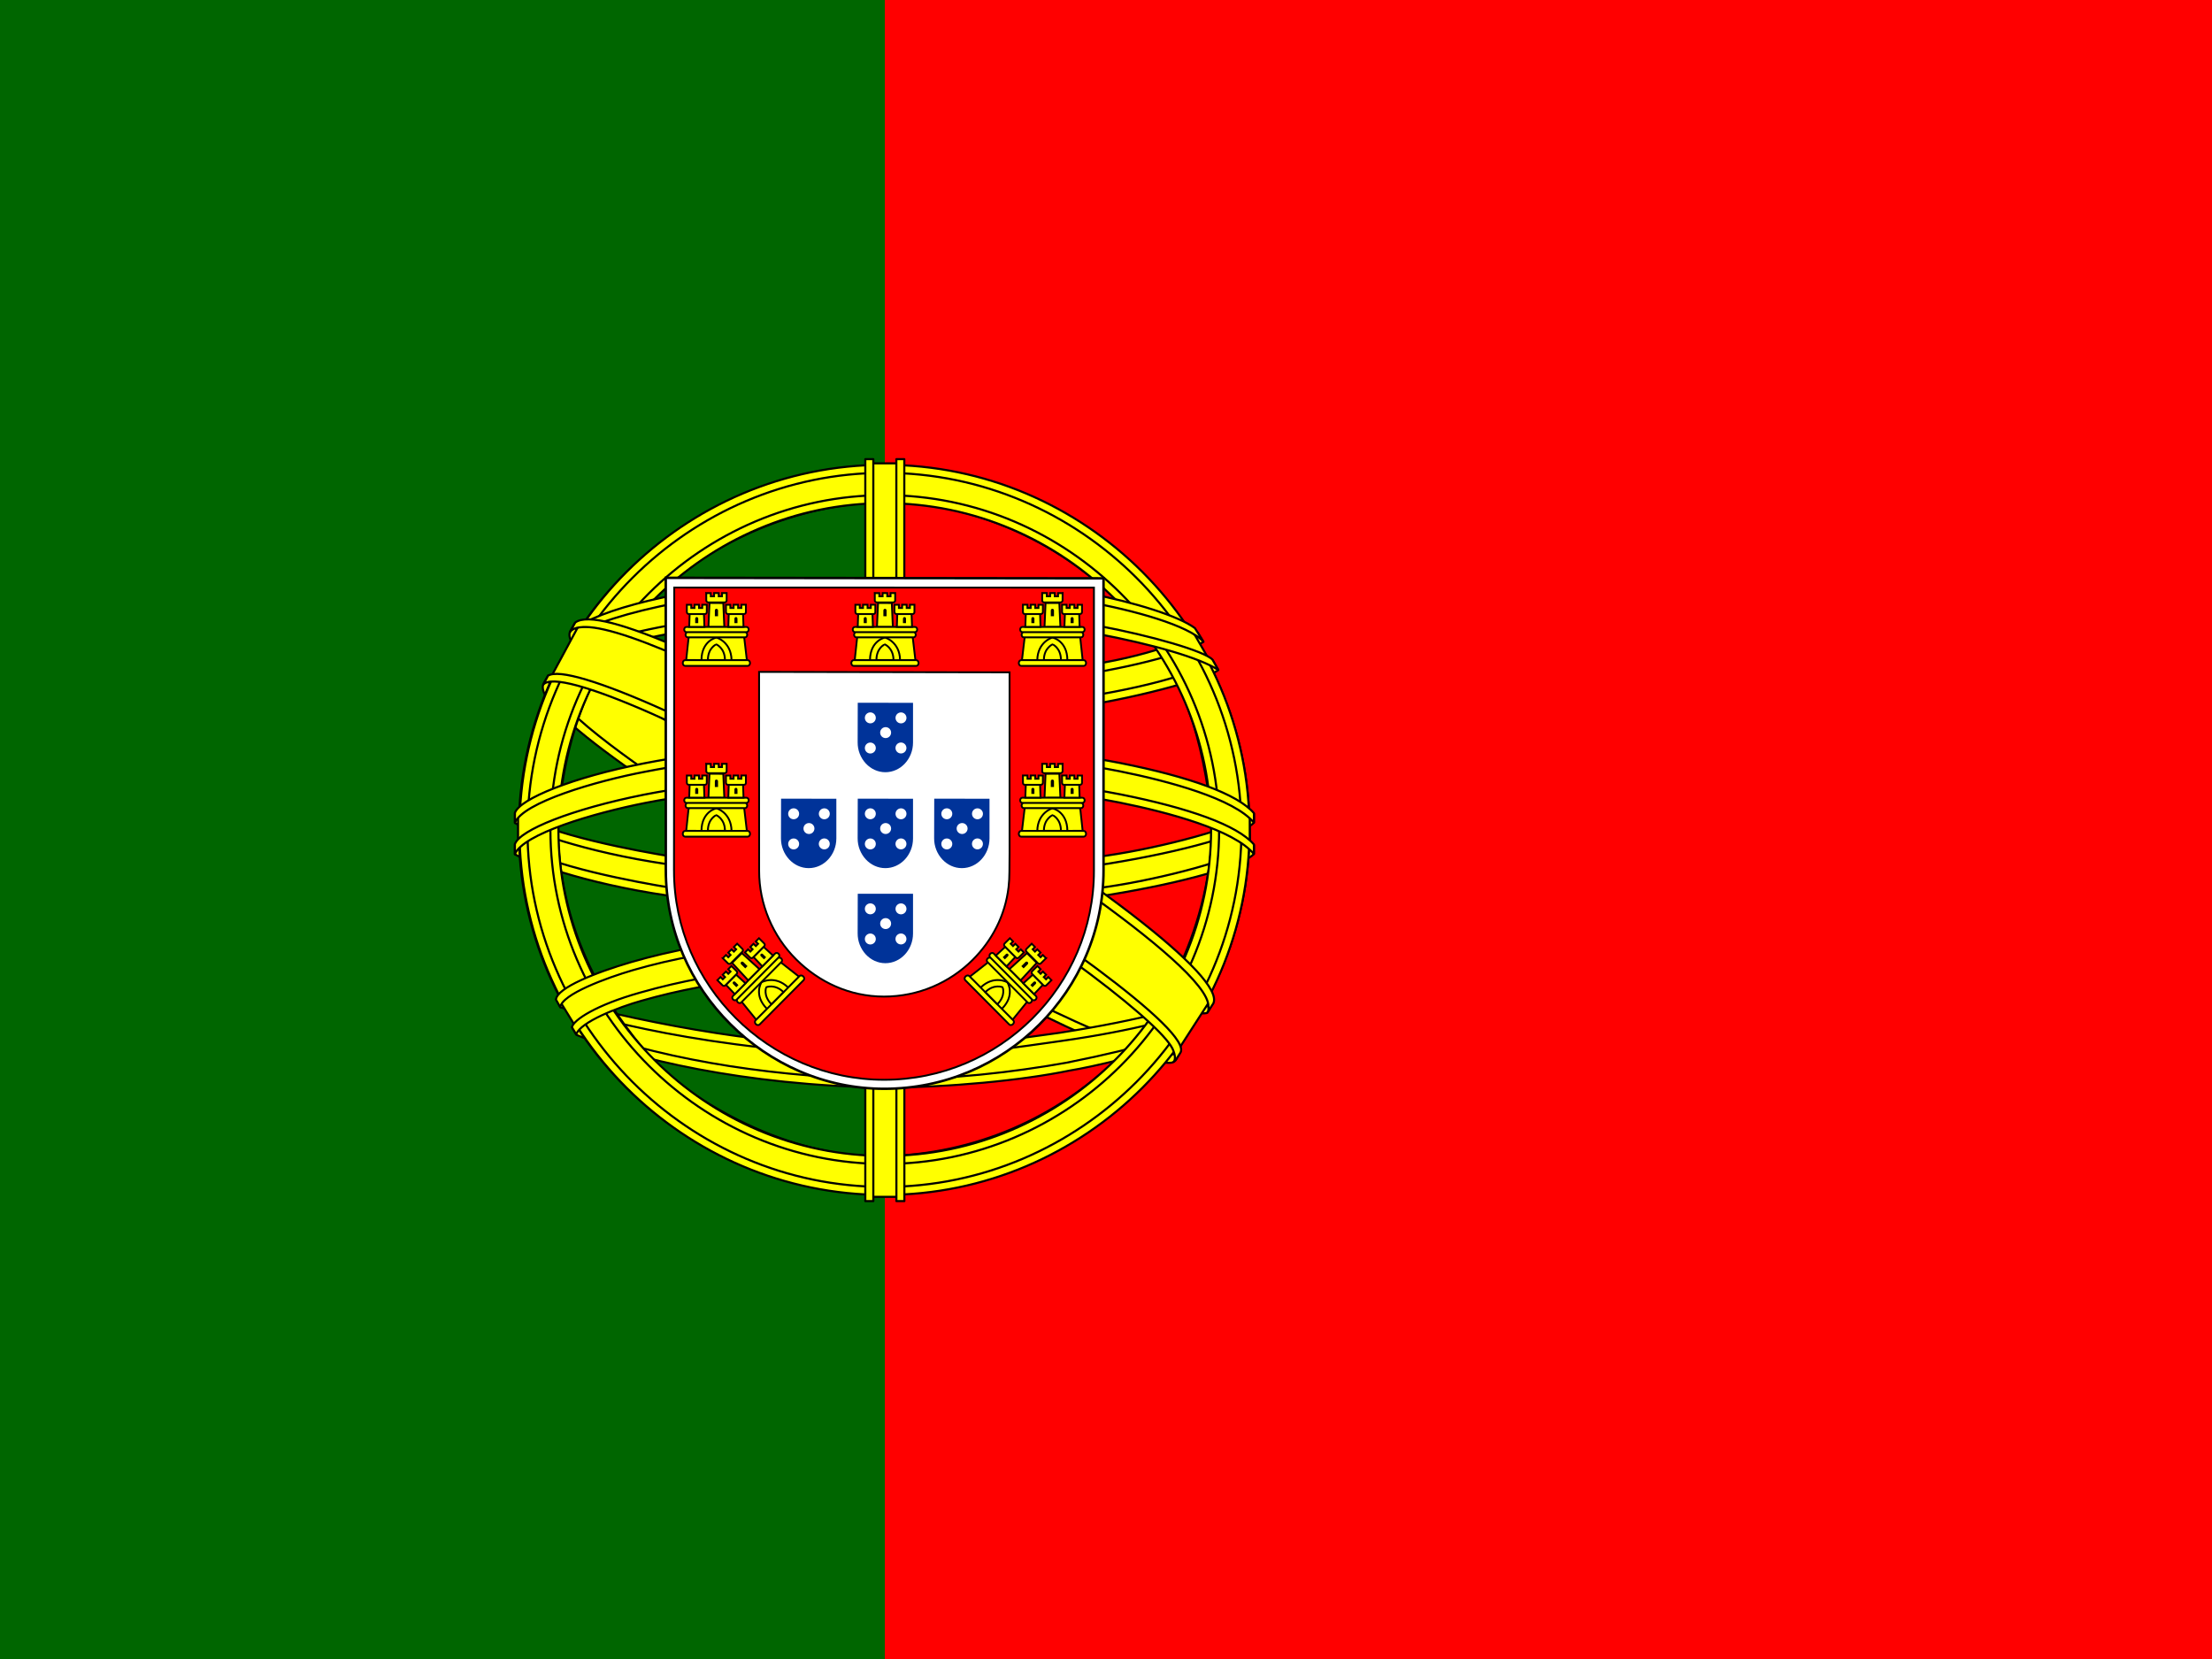
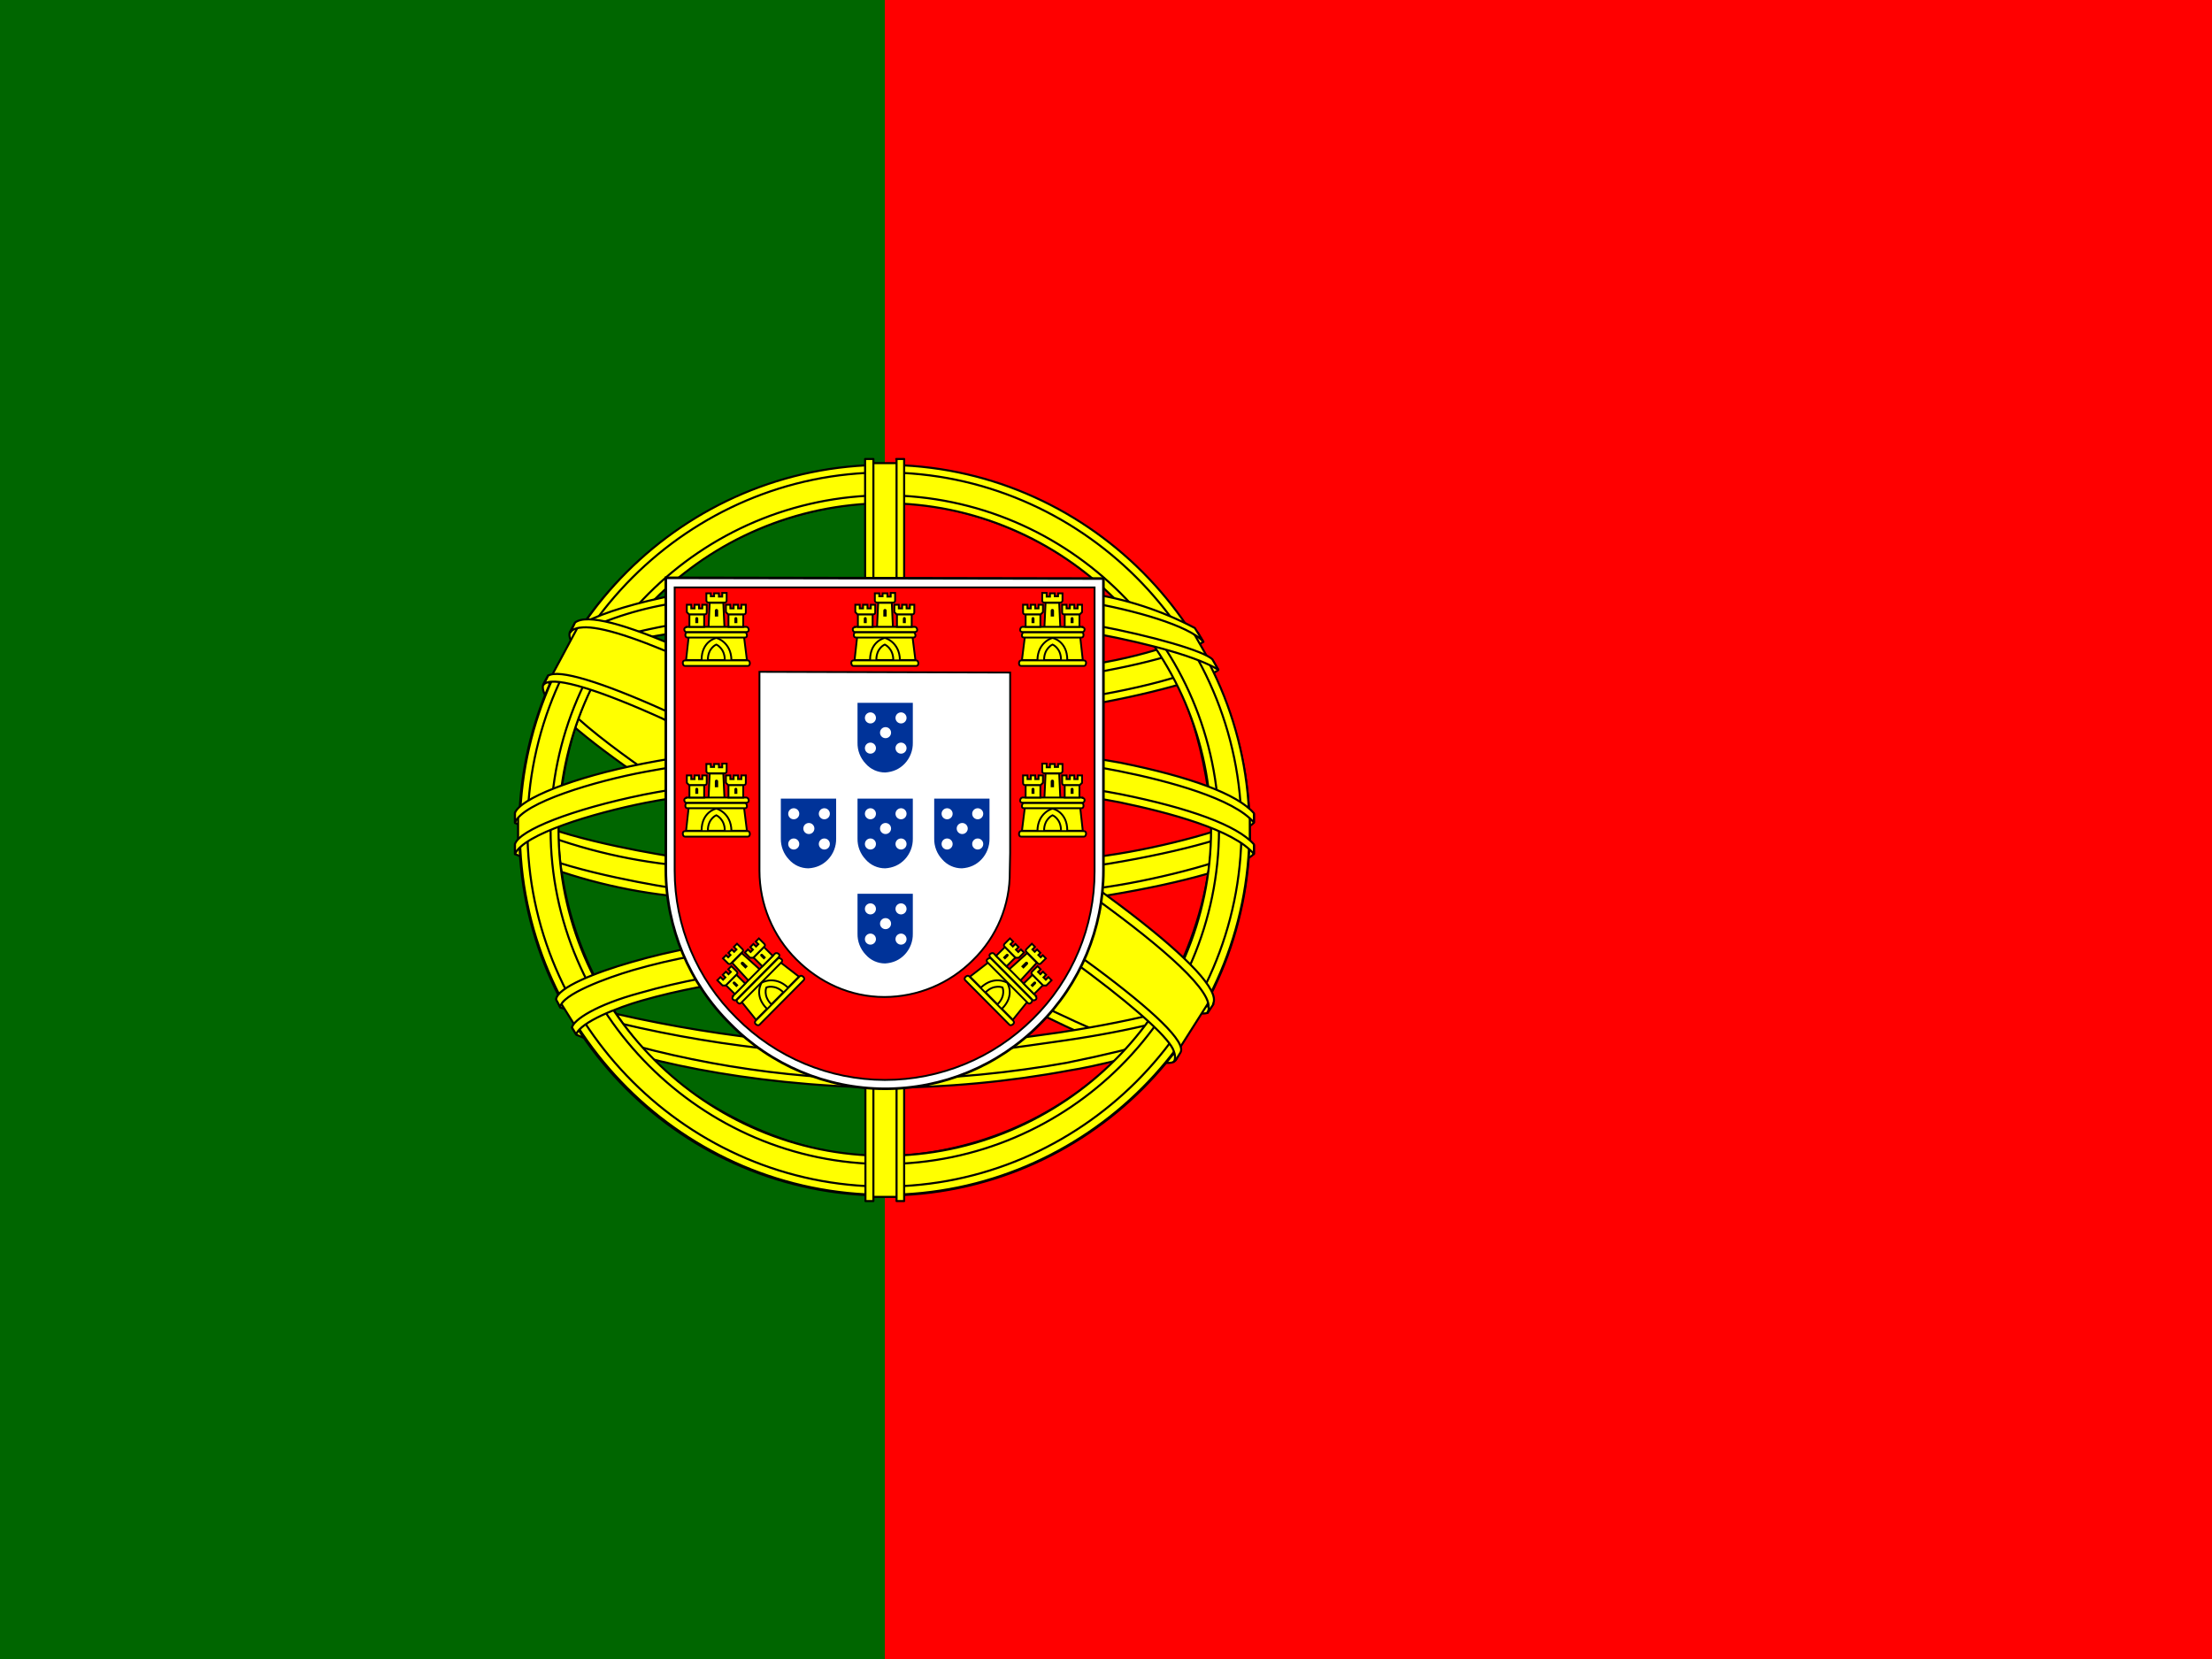
- <svg xmlns="http://www.w3.org/2000/svg" xmlns:xlink="http://www.w3.org/1999/xlink" height="480" width="640" version="1" viewBox="0 0 640 480">
+ <svg xmlns="http://www.w3.org/2000/svg" xmlns:xlink="http://www.w3.org/1999/xlink" id="flag-icons-pt" viewBox="0 0 640 480">
  <path fill="red" d="M256 0h384v480H256z" />
  <path fill="#060" d="M0 0h256v480H0z" />
-   <g fill="#ff0" fill-rule="evenodd" stroke="#000" stroke-width=".573" stroke-linecap="round" stroke-linejoin="round">
-     <path d="M339.456 306.176c-32.224-.97-179.99-93.205-181.003-107.893l8.16-13.608c14.657 21.297 165.717 110.998 180.555 107.82l-7.712 13.677" stroke-width=".611" />
-     <path d="M164.896 182.827c-2.89 7.78 38.56 33.406 88.43 63.737 49.87 30.33 92.87 49.073 96.056 46.385.195-.348 1.57-2.71 1.443-2.692-.598.9-2.052 1.184-4.32.53-13.474-3.886-48.614-20.016-92.133-46.406-43.518-26.392-81.38-50.714-87.265-61.047-.41-.716-.7-2.023-.642-3.04h-.143l-1.253 2.19-.173.342zm175.317 123.776c-.546.99-1.565 1.024-3.5.812-12.053-1.334-48.628-19.12-91.906-45.028-50.358-30.144-91.947-57.61-87.435-64.79l1.228-2.17.242.076c-4.058 12.165 82.077 61.417 87.148 64.557 49.84 30.877 91.856 48.908 95.575 44.222l-1.353 2.326v-.002z" stroke-width=".611" />
-     <path d="M256.18 207.18c32.254-.256 72.055-4.41 94.96-13.537l-4.936-8.018c-13.538 7.493-53.557 12.42-90.295 13.157-43.453-.4-74.124-4.446-89.49-14.757l-4.66 8.538c28.25 11.954 57.198 14.493 94.422 14.616" stroke-width=".611" />
-     <path d="M352.47 193.824c-.79 1.26-15.727 6.412-37.732 10.214-14.92 2.274-34.383 4.22-58.67 4.242-23.076.022-41.926-1.62-56.197-3.555-23.1-3.622-35.02-8.66-39.428-10.442.42-.838.692-1.426 1.098-2.21 12.688 5.053 24.666 8.1 38.698 10.258 14.177 1.92 32.8 3.587 55.76 3.566 24.176-.025 43.424-2.117 58.258-4.324 22.565-3.64 34.892-8.324 36.623-10.5l1.593 2.752h-.002zm-4.332-8.13c-2.446 1.963-14.632 6.285-36.073 9.71-14.31 2.05-32.504 3.886-55.75 3.908-22.084.022-40.127-1.466-53.85-3.465-21.775-2.844-33.365-7.974-37.543-9.47.416-.72.84-1.432 1.274-2.148 3.25 1.636 14.435 6.176 36.508 9.303 13.568 1.924 31.638 3.358 53.613 3.335 23.136-.023 41.123-1.894 55.34-3.934 21.553-2.965 33.15-8.477 34.91-9.857l1.572 2.614v.003zm-197.866 60.343c19.838 10.67 63.9 16.047 105.594 16.417 37.963.06 87.42-5.868 105.916-15.67l-.51-10.678c-5.785 9.042-58.786 17.716-105.818 17.36-47.033-.354-90.707-7.618-105.266-17.022l.084 9.59" stroke-width=".611" />
-     <path d="M362.795 244.5v2.548c-2.78 3.324-20.208 8.347-42.066 11.885-16.635 2.55-38.323 4.474-65.347 4.474-25.673 0-46.147-1.83-62.024-4.268-25.1-3.656-41.152-10.056-44.375-11.966l.015-2.97c9.68 6.435 35.905 11.142 44.71 12.584 15.775 2.42 36.127 4.238 61.672 4.238 26.898 0 48.463-1.91 64.994-4.444 15.68-2.266 38.02-8.157 42.418-12.08zm.01-9.057v2.547c-2.778 3.32-20.208 8.345-42.065 11.882-16.635 2.55-38.322 4.474-65.346 4.474-25.674 0-46.147-1.828-62.025-4.268-25.098-3.653-41.15-10.053-44.374-11.964l.014-2.97c9.68 6.434 35.905 11.143 44.712 12.582 15.774 2.423 36.126 4.24 61.67 4.24 26.898 0 48.464-1.91 64.994-4.446 15.68-2.265 38.02-8.156 42.418-12.08v.003zM255.776 304.34c-45.623-.27-84.716-12.435-92.97-14.446l6.02 9.424c14.58 6.133 52.718 15.274 87.388 14.262 34.67-1.01 64.97-3.697 86.323-14.092l6.172-9.765c-14.553 6.853-64.074 14.548-92.935 14.618" stroke-width=".611" />
-     <path d="M344.853 297.3a143.02 143.02 0 0 1-2.77 4.086c-10.07 3.55-25.94 7.28-32.636 8.367-13.68 2.818-34.843 4.9-53.625 4.91-40.416-.592-73.5-8.504-89.063-15.253l-1.257-2.16.205-.323 2.13.826c27.678 9.902 58.764 13.853 88.21 14.562 18.71.066 37.436-2.144 52.58-4.852 23.222-4.653 32.612-8.16 35.493-9.75l.734-.41zm5.352-8.826c.023.028.047.054.07.083a287.226 287.226 0 0 1-2.093 3.48c-5.372 1.92-19.95 6.185-41.237 9.162-14.025 1.91-22.743 3.76-50.644 4.302-52.282-1.33-86.132-11.553-94.174-14.075l-1.192-2.286c30.3 7.91 61.25 13.433 95.37 13.997 25.525-.544 36.385-2.424 50.294-4.32 24.823-3.86 37.33-7.946 41.083-9.126a2.845 2.845 0 0 0-.164-.212l2.692-1.005-.002.002z" stroke-width=".587" />
-     <path d="M350.752 237.61c.148 30.013-15.21 56.946-27.582 68.827-17.502 16.81-40.707 27.623-67.807 28.12-30.26.557-58.794-19.17-66.448-27.838-14.963-16.945-27.145-38.462-27.536-67.46 1.853-32.757 14.712-55.574 33.352-71.22 18.64-15.647 43.46-23.268 64.13-22.723 23.847.63 51.705 12.33 70.955 35.554 12.61 15.22 18.072 31.733 20.935 56.74zM255.62 134.847c58.118 0 105.916 47.294 105.916 105.283 0 57.987-47.798 105.283-105.916 105.283-58.117 0-105.52-47.295-105.52-105.284 0-57.99 47.403-105.284 105.52-105.284" stroke-width=".611" />
-     <path d="M255.904 134.485c58.17 0 105.612 47.45 105.612 105.624 0 58.173-47.443 105.62-105.612 105.62-58.17 0-105.612-47.446-105.612-105.62 0-58.176 47.443-105.625 105.612-105.625zM152.617 240.11c0 56.81 46.65 103.297 103.287 103.297 56.637 0 103.29-46.487 103.29-103.298 0-56.814-46.654-103.3-103.29-103.3s-103.287 46.49-103.287 103.3z" stroke-width=".611" />
-     <path d="M255.99 143.264c53.046 0 96.74 43.542 96.74 96.75 0 53.21-43.695 96.75-96.74 96.75-53.046 0-96.74-43.54-96.74-96.75 0-53.208 43.695-96.75 96.74-96.75zm-94.417 96.75c0 51.93 42.645 94.426 94.416 94.426 51.77 0 94.415-42.495 94.415-94.426 0-51.93-42.643-94.426-94.416-94.426-51.772 0-94.417 42.495-94.417 94.426z" stroke-width=".611" />
-     <path d="M260.245 134.06h-9.05l.01 212.223h9.082z" stroke-width=".611" />
-     <path d="M259.34 132.85h2.302l.02 214.666h-2.306l-.016-214.667zm-8.984 0h2.322l.003 214.668h-2.323V132.85z" stroke-width=".611" />
-     <path d="M361.59 244.197v-7.845l-6.39-5.952-36.267-9.6-52.266-5.334-62.934 3.2-44.8 10.667-9.045 6.7v7.846L172.8 233.6l54.4-8.534h52.267l38.4 4.267 26.666 6.4z" stroke-width=".611" />
-     <path d="M255.947 223.755c24.942-.046 49.14 2.363 68.336 6.1 19.807 3.96 33.746 8.913 38.512 14.476l-.006 2.756c-5.748-6.923-24.505-11.998-38.953-14.9-19.05-3.705-43.086-6.098-67.89-6.05-26.174.047-50.546 2.526-69.317 6.19-15.06 2.987-35.147 8.924-37.655 14.78v-2.868c1.377-4.053 16.334-10.11 37.316-14.31 18.912-3.69 43.33-6.126 69.657-6.173zm.01-9.06c24.942-.044 49.142 2.366 68.336 6.102 19.807 3.962 33.746 8.913 38.512 14.476l-.005 2.754c-5.748-6.92-24.505-11.997-38.953-14.897-19.048-3.707-43.085-6.1-67.89-6.052-26.174.047-50.427 2.528-69.2 6.188-14.534 2.756-35.44 8.928-37.772 14.784v-2.87c1.377-4.01 16.636-10.284 37.317-14.31 18.91-3.69 43.328-6.124 69.655-6.173zm-.512-46.205c39.306-.196 73.59 5.496 89.275 13.53l5.72 9.9c-13.632-7.348-50.618-14.988-94.937-13.845-36.11.222-74.696 3.975-94.055 14.304l6.83-11.424c15.89-8.24 53.358-12.42 87.17-12.463" stroke-width=".611" />
-     <path d="M255.968 176.66c22.418-.058 44.08 1.206 61.308 4.315 16.043 2.986 31.344 7.467 33.53 9.877l1.698 2.998c-5.32-3.475-18.56-7.343-35.562-10.567-17.073-3.21-38.72-4.272-61.013-4.213-25.305-.087-44.963 1.25-61.835 4.19-17.843 3.34-30.223 8.11-33.277 10.375l1.662-3.168c5.934-3.028 15.35-6.677 31.172-9.525 17.447-3.187 37.315-4.143 62.317-4.28zm-.01-9.05c21.454-.055 42.637 1.14 59.15 4.11 13.022 2.534 25.9 6.492 30.617 10.014l2.48 3.942c-4.217-4.688-20.09-9.13-34.105-11.62-16.385-2.825-36.688-3.943-58.142-4.122-22.515.063-43.323 1.442-59.47 4.382-15.403 2.93-25.343 6.402-29.55 9.112l2.183-3.292c5.805-3.056 15.182-5.862 26.99-8.157 16.266-2.962 37.202-4.306 59.85-4.37zm52.469 116.4c-19.433-3.627-38.9-4.154-52.498-3.994-65.502.768-86.662 13.45-89.244 17.29l-4.895-7.98c16.677-12.088 52.345-18.866 94.493-18.173 21.886.358 40.773 1.812 56.66 4.89l-4.518 7.97" stroke-width=".611" />
-     <path d="M255.552 278.89c18.22.273 36.106 1.025 53.37 4.244l-1.252 2.207c-16.033-2.958-33.125-4.09-52.056-4-24.174-.188-48.624 2.07-69.91 8.18-6.717 1.868-17.836 6.186-18.97 9.755l-1.244-2.05c.36-2.11 7.08-6.488 19.642-10.017 24.382-6.982 47.188-8.16 70.42-8.32v.003zm.827-9.17c18.877.354 38.372 1.227 57.322 4.98L312.4 277c-17.112-3.397-33.46-4.53-55.91-4.875-24.25.044-49.974 1.773-73.363 8.573-7.55 2.2-20.583 6.955-21.018 10.72l-1.244-2.203c.283-3.42 11.565-7.88 21.715-10.833 23.57-6.853 49.36-8.615 73.8-8.66z" stroke-width=".587" />
-     <path d="M349.42 290.54l-7.872 12.21-22.615-20.083-58.666-39.467-66.134-36.267-34.336-11.744 7.318-13.57 2.485-1.353 21.333 5.333 70.4 36.267 40.534 25.6L336 272l13.867 16z" stroke-width=".611" />
-     <path d="M158.56 195.51c6.022-4.085 50.282 15.63 96.592 43.556 46.188 28.004 90.322 59.65 86.338 65.57l-1.31 2.062-.6.474c.128-.092.792-.904-.066-3.1-1.968-6.475-33.275-31.457-85.22-62.82-50.64-30.197-92.844-48.397-97.064-43.195l1.33-2.548zm192.47 94.855c3.807-7.522-37.244-38.447-88.14-68.557-52.07-29.51-89.595-46.88-96.45-41.7l-1.522 2.77c-.014.153.055-.188.377-.436 1.246-1.088 3.312-1.015 4.244-1.03 11.802.175 45.51 15.688 92.806 42.802 20.723 12.07 87.542 54.923 87.287 66.975.018 1.034.086 1.248-.304 1.76l1.7-2.584v-.003z" stroke-width=".611" />
+   <g fill="#ff0" fill-rule="evenodd" stroke="#000" stroke-linecap="round" stroke-linejoin="round" stroke-width=".6">
+     <path d="M339.5 306.2c-32.3-1-180-93.2-181-108l8.1-13.5c14.7 21.3 165.7 111 180.6 107.8z" />
+     <path d="M164.9 182.8c-2.9 7.8 38.6 33.4 88.4 63.8s92.9 49 96 46.4l1.5-2.8q-.9 1.6-4.3.6c-13.5-3.9-48.6-20-92.1-46.4-43.6-26.4-81.4-50.7-87.3-61a6 6 0 0 1-.6-3.1h-.2l-1.2 2.2zm175.3 123.8q-.7 1.3-3.5.8c-12-1.3-48.6-19.1-91.9-45-50.4-30.2-92-57.6-87.4-64.8l1.2-2.2.2.1c-4 12.2 82.1 61.4 87.2 64.6 49.8 30.8 91.8 48.9 95.5 44.2z" />
+     <path d="M256.2 207.2c32.2-.3 72-4.4 95-13.6l-5-8c-13.5 7.5-53.5 12.5-90.3 13.2-43.4-.4-74.1-4.5-89.5-14.8l-4.6 8.6c28.2 12 57.2 14.5 94.4 14.6" />
+     <path d="M352.5 193.8c-.8 1.3-15.8 6.4-37.8 10.2a381 381 0 0 1-58.6 4.3 416 416 0 0 1-56.2-3.6c-23.1-3.6-35-8.6-39.5-10.4l1.1-2.2c12.7 5 24.7 8 38.7 10.2A412 412 0 0 0 256 206a392 392 0 0 0 58.3-4.3c22.5-3.7 34.8-8.4 36.6-10.5zm-4.4-8.1c-2.4 2-14.6 6.3-36 9.7a388 388 0 0 1-55.8 4c-22 0-40.1-1.6-53.8-3.6-21.8-2.8-33.4-8-37.6-9.4l1.3-2.2c3.3 1.7 14.4 6.2 36.5 9.3a385 385 0 0 0 53.6 3.4 384 384 0 0 0 55.4-4c21.5-3 33.1-8.4 34.9-9.8zM150.3 246c19.8 10.7 63.9 16 105.6 16.4 38 .1 87.4-5.8 105.9-15.6l-.5-10.7c-5.8 9-58.8 17.7-105.8 17.4s-90.7-7.6-105.3-17v9.5" />
+     <path d="M362.8 244.5v2.5c-2.8 3.4-20.2 8.4-42 12a434 434 0 0 1-65.4 4.4 400 400 0 0 1-62-4.3 155 155 0 0 1-44.4-12v-2.9c9.7 6.4 35.9 11.2 44.7 12.6 15.8 2.4 36.1 4.2 61.7 4.2 26.9 0 48.4-1.9 65-4.4 15.7-2.3 38-8.2 42.4-12.1m0-9v2.5c-2.8 3.3-20.2 8.3-42 11.9a434 434 0 0 1-65.4 4.5 414 414 0 0 1-62-4.3 155 155 0 0 1-44.4-12v-3c9.7 6.5 36 11.2 44.7 12.6a408 408 0 0 0 61.7 4.3c26.9 0 48.5-2 65-4.5 15.7-2.2 38-8.1 42.4-12m-107 68.8c-45.6-.2-84.7-12.4-93-14.4l6 9.4a250 250 0 0 0 87.4 14.3c34.7-1 65-3.7 86.3-14.1l6.2-9.8c-14.5 6.9-64 14.6-93 14.6" />
+     <path d="m344.9 297.3-2.8 4c-10 3.6-26 7.4-32.6 8.4a296 296 0 0 1-53.7 5c-40.4-.6-73.5-8.5-89-15.3l-1.3-2.1.2-.4 2.1.9a287 287 0 0 0 88.2 14.5c18.8 0 37.5-2.1 52.6-4.8 23.2-4.7 32.6-8.2 35.5-9.8l.7-.4zm5.3-8.8-2 3.5c-5.4 2-20 6.2-41.3 9.2-14 1.9-22.7 3.8-50.6 4.3a347 347 0 0 1-94.2-14L161 289a390 390 0 0 0 95.4 14c25.5-.5 36.4-2.4 50.3-4.3 24.8-3.8 37.3-8 41-9.1v-.2l2.6-1z" />
+     <path d="M350.8 237.6c.1 30-15.3 57-27.6 68.8a99 99 0 0 1-67.8 28.2c-30.3.5-58.8-19.2-66.5-27.9a101 101 0 0 1-27.5-67.4c1.8-32.8 14.7-55.6 33.3-71.3a100 100 0 0 1 64.2-22.7 98 98 0 0 1 71 35.6c12.5 15.2 18 31.7 20.9 56.7M255.6 135a106 106 0 0 1 106 105.2 105.6 105.6 0 1 1-211.4 0c-.1-58 47.3-105.2 105.4-105.2" />
+     <path d="M255.9 134.5c58.2 0 105.6 47.4 105.6 105.6S314.1 345.7 256 345.7s-105.6-47.4-105.6-105.6S197.8 134.5 256 134.5zM152.6 240c0 56.8 46.7 103.3 103.3 103.3S359.2 296.8 359.2 240s-46.7-103.3-103.3-103.3S152.6 183.2 152.6 240" />
+     <path d="M256 143.3a97 97 0 0 1 96.7 96.7 97 97 0 0 1-96.7 96.8c-53 0-96.7-43.6-96.7-96.8a97 97 0 0 1 96.7-96.7M161.6 240c0 52 42.6 94.4 94.4 94.4s94.4-42.5 94.4-94.4-42.6-94.4-94.4-94.4a95 95 0 0 0-94.4 94.4" />
+     <path d="M260.3 134h-9.1v212.3h9z" />
+     <path d="M259.3 132.8h2.3v214.7h-2.2V132.8zm-9 0h2.4v214.7h-2.3z" />
+     <path d="M361.6 244.2v-7.8l-6.4-6-36.3-9.6-52.2-5.3-63 3.2-44.8 10.6-9 6.7v7.9l22.9-10.3 54.4-8.5h52.3l38.4 4.2 26.6 6.4z" />
+     <path d="M256 223.8c24.9 0 49 2.3 68.3 6 19.8 4 33.7 9 38.5 14.5v2.8c-5.8-7-24.5-12-39-15-19-3.6-43-6-67.9-6-26.1 0-50.5 2.6-69.3 6.2-15 3-35.1 9-37.6 14.8v-2.9c1.3-4 16.3-10 37.3-14.3 18.9-3.7 43.3-6.1 69.6-6.1zm0-9.1a383 383 0 0 1 68.3 6c19.8 4 33.7 9 38.5 14.6v2.7c-5.8-6.9-24.5-12-39-14.9-19-3.7-43-6-67.9-6a376 376 0 0 0-69.2 6.2c-14.5 2.7-35.4 8.9-37.7 14.7v-2.8c1.4-4 16.6-10.3 37.3-14.3 19-3.7 43.3-6.2 69.7-6.2m-.6-46.2c39.3-.2 73.6 5.5 89.3 13.5l5.7 10c-13.6-7.4-50.6-15-94.9-14-36.1.3-74.7 4-94 14.4l6.8-11.4c15.9-8.3 53.3-12.5 87.1-12.5" />
+     <path d="M256 176.7a354 354 0 0 1 61.3 4.3c16 3 31.3 7.4 33.5 9.8l1.7 3c-5.3-3.4-18.6-7.3-35.6-10.5s-38.7-4.3-61-4.2c-25.3-.1-45 1.2-61.8 4.2a109 109 0 0 0-33.3 10.3l1.7-3.1c6-3 15.3-6.7 31.1-9.6 17.5-3.2 37.4-4.1 62.4-4.2m0-9c21.4-.2 42.6 1 59.1 4a96 96 0 0 1 30.6 10l2.5 4c-4.2-4.7-20-9.2-34.1-11.6-16.4-2.9-36.7-4-58.1-4.2a361 361 0 0 0-59.5 4.4 97 97 0 0 0-29.6 9.1l2.2-3.3c5.8-3 15.2-5.8 27-8.1a357 357 0 0 1 59.9-4.4zM308.4 284a276 276 0 0 0-52.5-4c-65.5.8-86.6 13.5-89.2 17.3l-5-8c16.8-12 52.4-18.8 94.6-18.2q32.9.5 56.6 5l-4.5 8" />
+     <path d="M255.6 278.9c18.2.3 36 1 53.3 4.2l-1.2 2.2c-16-3-33.2-4-52-4-24.3-.2-48.7 2.1-70 8.2-6.7 1.9-17.8 6.2-19 9.8l-1.2-2c.4-2.2 7-6.6 19.6-10 24.4-7 47.2-8.3 70.5-8.4m.8-9.2a327 327 0 0 1 57.3 5l-1.3 2.3a299 299 0 0 0-56-4.9c-24.2 0-49.9 1.8-73.3 8.6-7.5 2.2-20.6 7-21 10.7l-1.2-2.2c.2-3.4 11.5-7.9 21.7-10.8 23.5-6.9 49.3-8.6 73.8-8.7" />
+     <path d="m349.4 290.5-7.8 12.3-22.7-20.1-58.6-39.5-66.2-36.3-34.3-11.7 7.3-13.6 2.5-1.3 21.3 5.3 70.4 36.3 40.6 25.6L336 272l13.9 16z" />
+     <path d="M158.6 195.5c6-4 50.2 15.6 96.6 43.6 46.1 28 90.3 59.6 86.3 65.5l-1.3 2.1-.6.5c.1-.1.8-1 0-3.1-2-6.5-33.4-31.5-85.3-62.9-50.7-30.1-92.9-48.3-97-43.1zM351 290.4c3.8-7.6-37.2-38.5-88.1-68.6-52-29.5-89.6-46.9-96.5-41.7L165 183l.4-.5c1.2-1 3.3-1 4.2-1 11.8.2 45.5 15.7 92.8 42.8 20.8 12 87.6 55 87.3 67 0 1 .1 1.2-.3 1.8l1.7-2.6z" />
  </g>
-   <g transform="translate(0 26.667) scale(1.06667)">
-     <path d="M180.6 211.01c0 16.27 6.663 30.987 17.457 41.742 10.815 10.778 25.512 17.58 41.81 17.58 16.38 0 31.246-6.654 42.015-17.39 10.77-10.735 17.443-25.552 17.446-41.88h-.002v-79.19l-118.74-.14.012 79.278h.002z" fill="#fff" stroke="#000" stroke-width=".67" />
-     <path d="M182.82 211.12v.045c0 15.557 6.44 29.724 16.775 40.01 10.354 10.304 24.614 16.71 40.214 16.71 15.68 0 29.91-6.36 40.22-16.625 10.31-10.265 16.698-24.433 16.7-40.044h-.002V134.39l-113.84-.02-.07 76.75m91.022-53.748l.004 48.89-.04 5.173c0 1.36-.082 2.912-.24 4.233-.926 7.73-4.48 14.467-9.746 19.708-6.164 6.136-14.67 9.942-24.047 9.942-9.326 0-17.638-3.938-23.828-10.1-6.35-6.32-10.03-14.986-10.03-23.947l-.013-54.022 67.94.122v.002z" fill="red" stroke="#000" stroke-width=".507" />
-     <g id="e">
-       <g id="d" fill="#ff0" stroke="#000" stroke-width=".5">
-         <path d="M190.19 154.43c.135-5.52 4.052-6.828 4.08-6.847.03-.02 4.232 1.407 4.218 6.898l-8.298-.05" stroke="none" />
-         <path d="M186.81 147.69l-.682 6.345 4.14.01c.04-5.25 3.975-6.124 4.07-6.104.09-.004 3.99 1.16 4.093 6.104h4.152l-.75-6.394-15.022.038v.002zm-.96 6.37h16.946c.357 0 .65.353.65.784 0 .43-.293.78-.65.78H185.85c-.357 0-.65-.35-.65-.78 0-.43.293-.784.65-.784z" />
-         <path d="M192.01 154.03c.018-3.313 2.262-4.25 2.274-4.248 0 0 2.342.966 2.36 4.248h-4.634m-5.8-8.98h16.245c.342 0 .623.318.623.705 0 .387-.28.704-.623.704H186.21c-.342 0-.623-.316-.623-.705 0-.387.28-.705.623-.705zm.34 1.42h15.538c.327 0 .595.317.595.704 0 .388-.268.704-.595.704H186.55c-.327 0-.595-.316-.595-.704 0-.387.268-.704.595-.704zm5.02-10.59l1.227.002v.87h.895v-.89l1.257.005v.887h.896v-.89h1.258l-.002 2.01c0 .317-.254.52-.55.52h-4.41c-.296 0-.57-.236-.57-.525l-.004-1.99zm4.62 2.69l.277 6.45-4.303-.015.285-6.452 3.74.017" />
-         <path id="a" d="M190.94 141.56l.13 3.478h-4.124l.116-3.478h3.88-.002z" />
-         <use height="100%" width="100%" xlink:href="#a" x="10.609" />
-         <path id="b" d="M186.3 139.04l1.2.003v.872h.877v-.892l1.23.004v.89h.88v-.894l1.23.002-.003 2.012c0 .314-.25.518-.536.518h-4.317c-.29 0-.558-.235-.558-.525l-.003-1.99z" />
-         <use height="100%" width="100%" xlink:href="#b" x="10.609" />
-         <path d="M193.9 140.61c-.026-.627.877-.634.866 0v1.536h-.866v-1.536" fill="#000" stroke="none" />
-         <path id="c" d="M188.57 142.84c-.003-.606.837-.618.826 0v1.187h-.826v-1.187" fill="#000" stroke="none" />
-         <use height="100%" width="100%" xlink:href="#c" x="10.641" />
+   <g transform="translate(0 26.7)scale(1.06667)">
+     <path fill="#fff" stroke="#000" stroke-width=".7" d="M180.6 211a59 59 0 0 0 17.5 41.7 59 59 0 0 0 41.8 17.6 59 59 0 0 0 42-17.4 59 59 0 0 0 17.4-41.8v-79.2l-118.7-.2z" />
+     <path fill="red" stroke="#000" stroke-width=".5" d="M183 211.1a56 56 0 0 0 16.8 40 57 57 0 0 0 40.2 16.8 57 57 0 0 0 40.2-16.6 56 56 0 0 0 16.7-40v-77H183v76.8m91-53.7v48.9l-.1 5.1a33 33 0 0 1-10 24 34 34 0 0 1-24 10c-9.4 0-17.7-4-23.9-10.2a34 34 0 0 1-10-24v-54z" />
+     <g id="pt-e">
+       <g id="pt-d" fill="#ff0" stroke="#000" stroke-width=".5">
+         <path stroke="none" d="M190.2 154.4c.1-5.5 4-6.8 4-6.8.1 0 4.3 1.4 4.3 6.9z" />
+         <path d="m186.8 147.7-.7 6.3h4.2c0-5.2 4-6 4-6 .1 0 4 1.1 4.1 6h4.2l-.8-6.4zm-1 6.4h17q.5 0 .6.7 0 .8-.6.8h-17q-.5 0-.6-.8 0-.7.7-.7z" />
+         <path d="M192 154c0-3.3 2.3-4.2 2.3-4.2s2.3 1 2.3 4.2H192m-5.8-9h16.3q.5.1.6.8 0 .5-.6.6h-16.3q-.5 0-.6-.7 0-.5.6-.6zm.4 1.5H202q.5 0 .6.7t-.6.7h-15.5q-.6 0-.6-.7t.6-.7zm5-10.6h1.2v.8h.9v-.8h1.3v.9h.9v-1h1.2v2q0 .6-.5.6h-4.4q-.5 0-.6-.5zm4.6 2.7.3 6.4h-4.3l.3-6.5h3.7" />
+         <path id="pt-a" d="M191 141.6v3.4h-4v-3.4z" />
+         <use xlink:href="#pt-a" width="100%" height="100%" x="10.6" />
+         <path id="pt-b" d="M186.3 139h1.2v1h.9v-1h1.2v1h.9v-1h1.2v2q0 .6-.5.6h-4.3l-.6-.6z" />
+         <use xlink:href="#pt-b" width="100%" height="100%" x="10.6" />
+         <path fill="#000001" stroke="none" d="M193.9 140.6c0-.6.9-.6.9 0v1.6h-.9z" />
+         <path id="pt-c" fill="#000001" stroke="none" d="M188.6 142.8c0-.6.8-.6.8 0v1.2h-.8z" />
+         <use xlink:href="#pt-c" width="100%" height="100%" x="10.6" />
      </g>
-       <use height="100%" width="100%" xlink:href="#d" y="46.32" />
-       <use height="100%" width="100%" xlink:href="#d" transform="rotate(-45.202 312.766 180.004)" />
+       <use xlink:href="#pt-d" width="100%" height="100%" y="46.3" />
+       <use xlink:href="#pt-d" width="100%" height="100%" transform="rotate(-45.2 312.8 180)" />
    </g>
-     <use height="100%" width="100%" xlink:href="#d" x="45.714" />
-     <use height="100%" width="100%" xlink:href="#e" transform="matrix(-1 0 0 1 479.792 0)" />
-     <g id="f" fill="#fff">
-       <path d="M232.636 202.406v.005a8.34 8.34 0 0 0 2.212 5.69c1.365 1.467 3.245 2.378 5.302 2.378 2.067 0 3.944-.905 5.303-2.365 1.358-1.46 2.202-3.472 2.202-5.693v-10.768l-14.992-.013-.028 10.765" fill="#039" />
-       <circle cx="236.074" cy="195.735" r="1.486" />
-       <circle cx="244.392" cy="195.742" r="1.486" />
-       <circle cx="240.225" cy="199.735" r="1.486" />
-       <circle cx="236.074" cy="203.916" r="1.486" />
-       <circle cx="244.383" cy="203.905" r="1.486" />
+     <use xlink:href="#pt-d" width="100%" height="100%" x="45.7" />
+     <use xlink:href="#pt-e" width="100%" height="100%" transform="matrix(-1 0 0 1 479.8 0)" />
+     <g id="pt-f" fill="#fff">
+       <path fill="#039" d="M232.6 202.4a8 8 0 0 0 2.2 5.7 7 7 0 0 0 5.3 2.4q3.2-.2 5.3-2.4a8 8 0 0 0 2.2-5.7v-10.8h-15z" />
+       <circle cx="236.1" cy="195.7" r="1.5" />
+       <circle cx="244.4" cy="195.7" r="1.5" />
+       <circle cx="240.2" cy="199.7" r="1.5" />
+       <circle cx="236.1" cy="203.9" r="1.5" />
+       <circle cx="244.4" cy="203.9" r="1.5" />
    </g>
-     <use height="100%" width="100%" xlink:href="#f" y="-26.016" />
-     <use height="100%" width="100%" xlink:href="#f" x="-20.799" />
-     <use height="100%" width="100%" xlink:href="#f" x="20.745" />
-     <use height="100%" width="100%" xlink:href="#f" y="25.784" />
+     <use xlink:href="#pt-f" width="100%" height="100%" y="-26" />
+     <use xlink:href="#pt-f" width="100%" height="100%" x="-20.8" />
+     <use xlink:href="#pt-f" width="100%" height="100%" x="20.8" />
+     <use xlink:href="#pt-f" width="100%" height="100%" y="25.8" />
  </g>
</svg>
